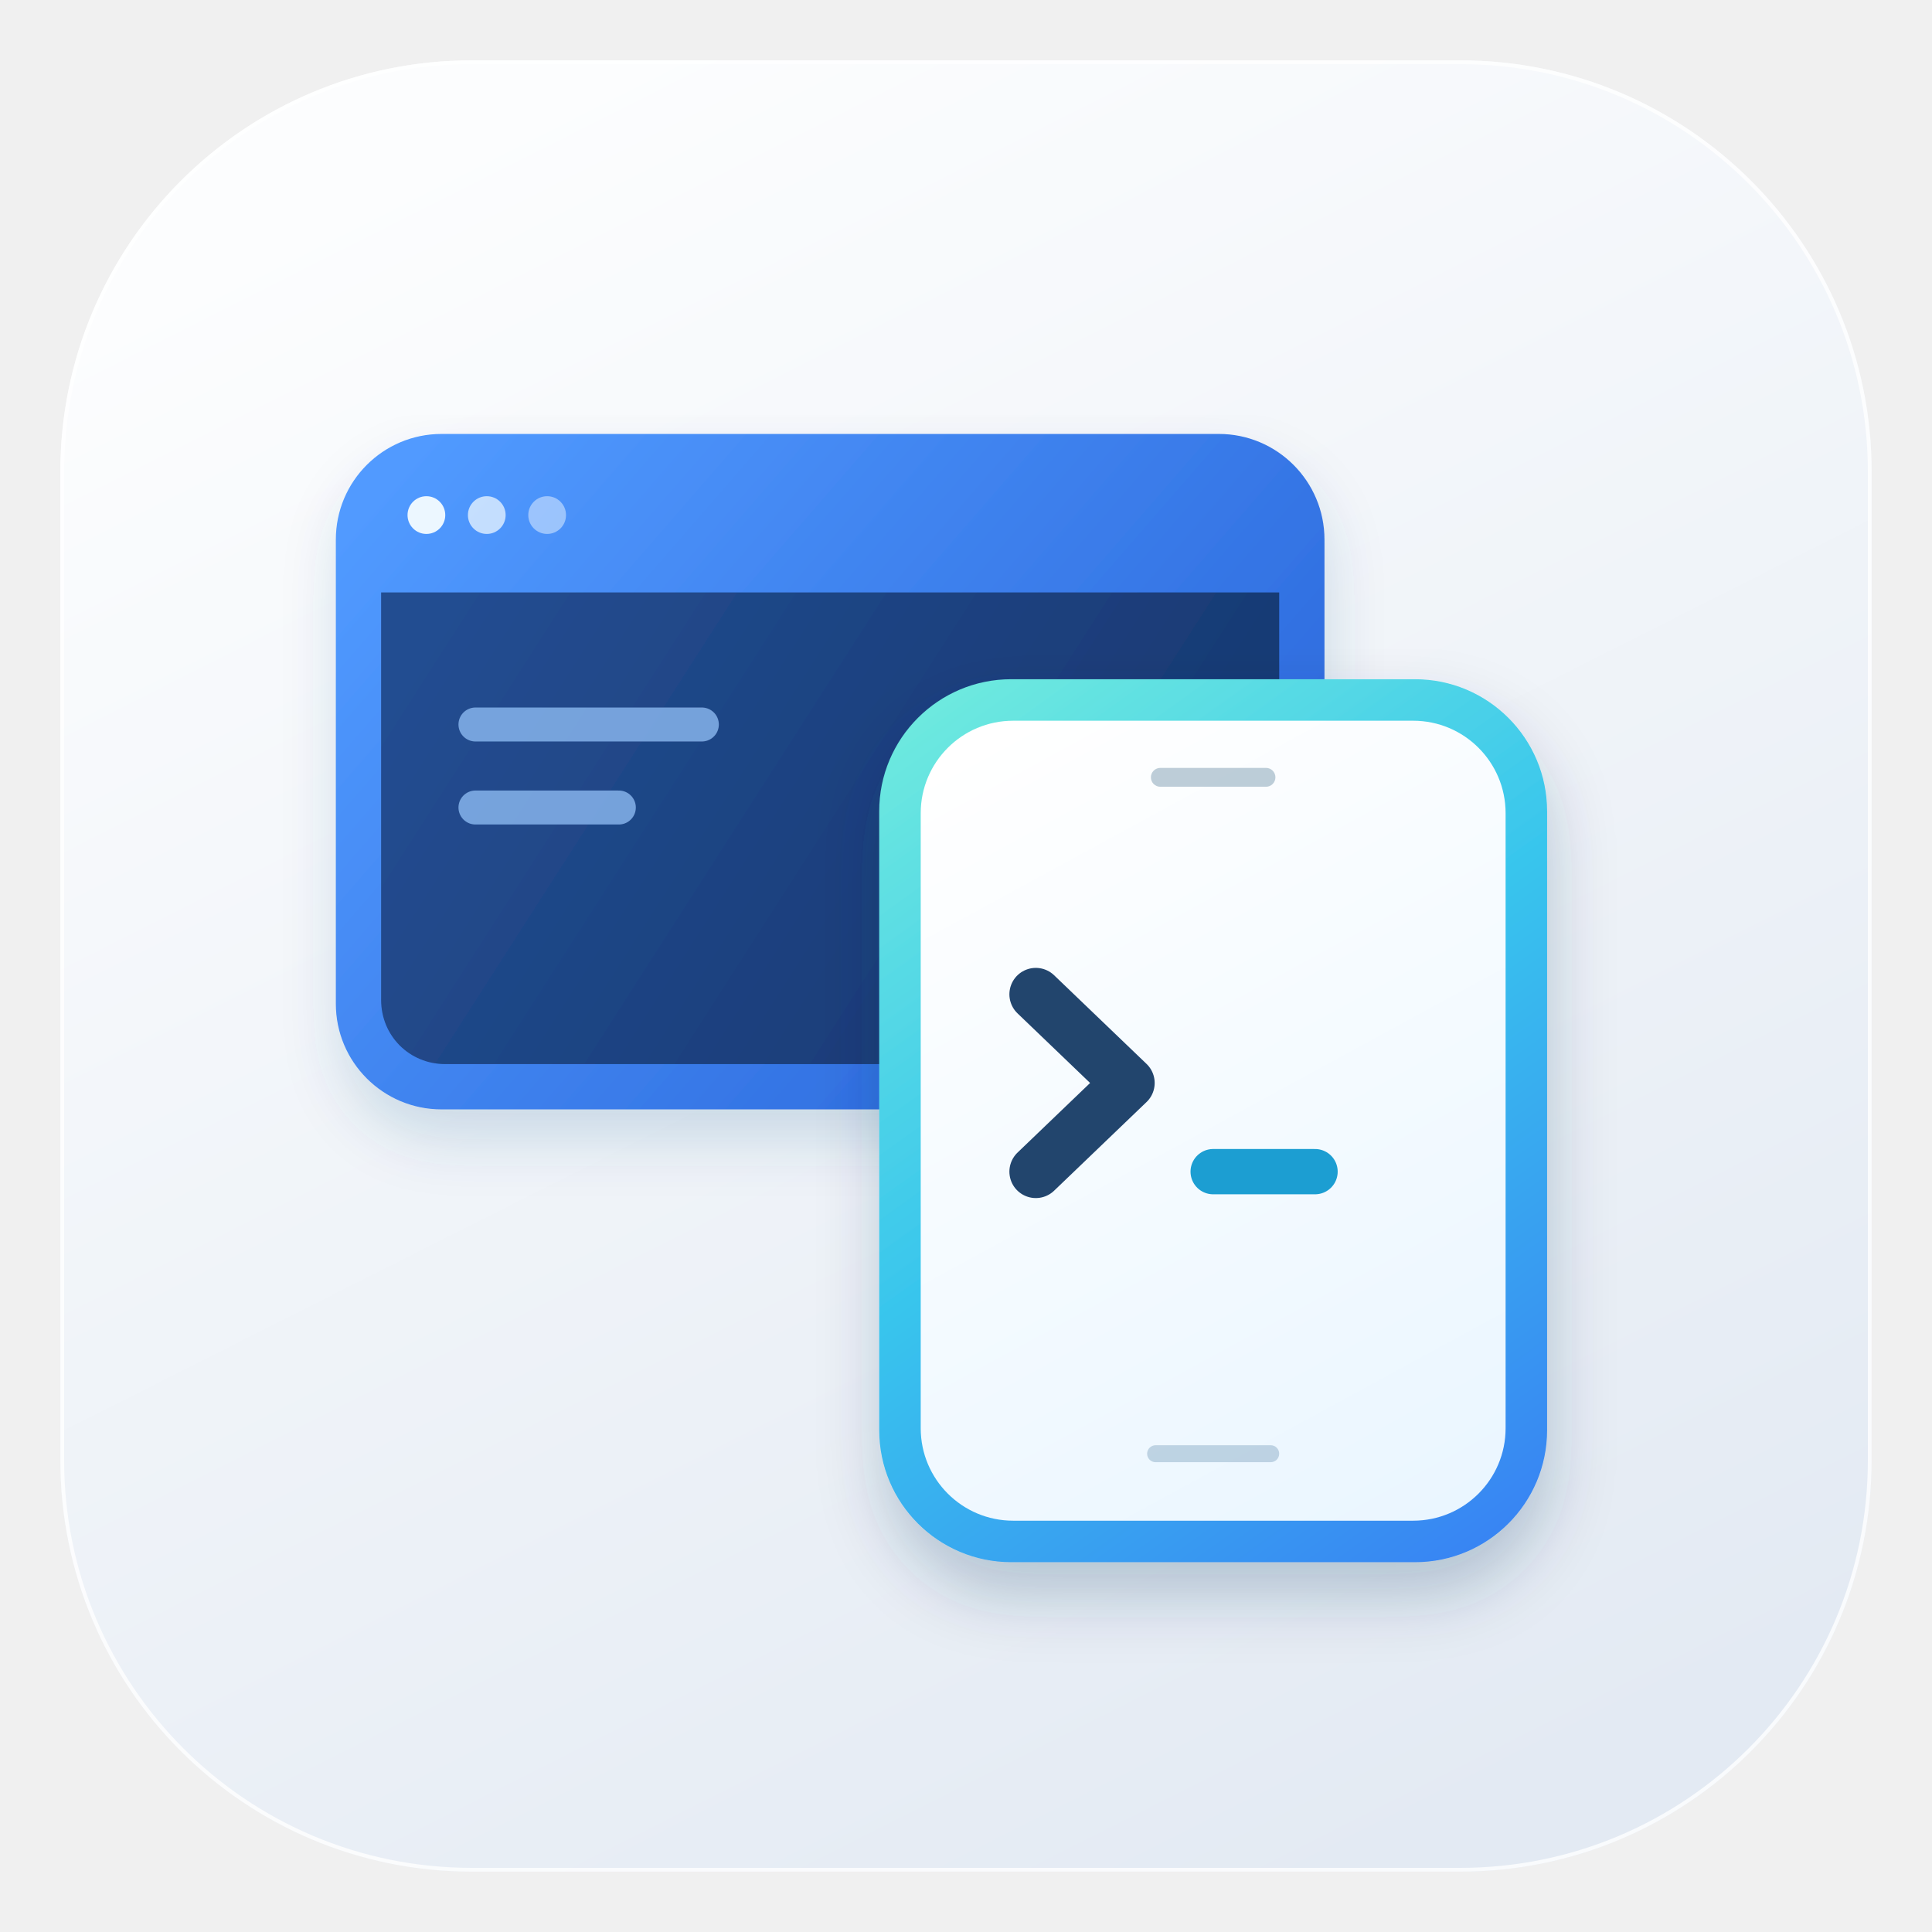
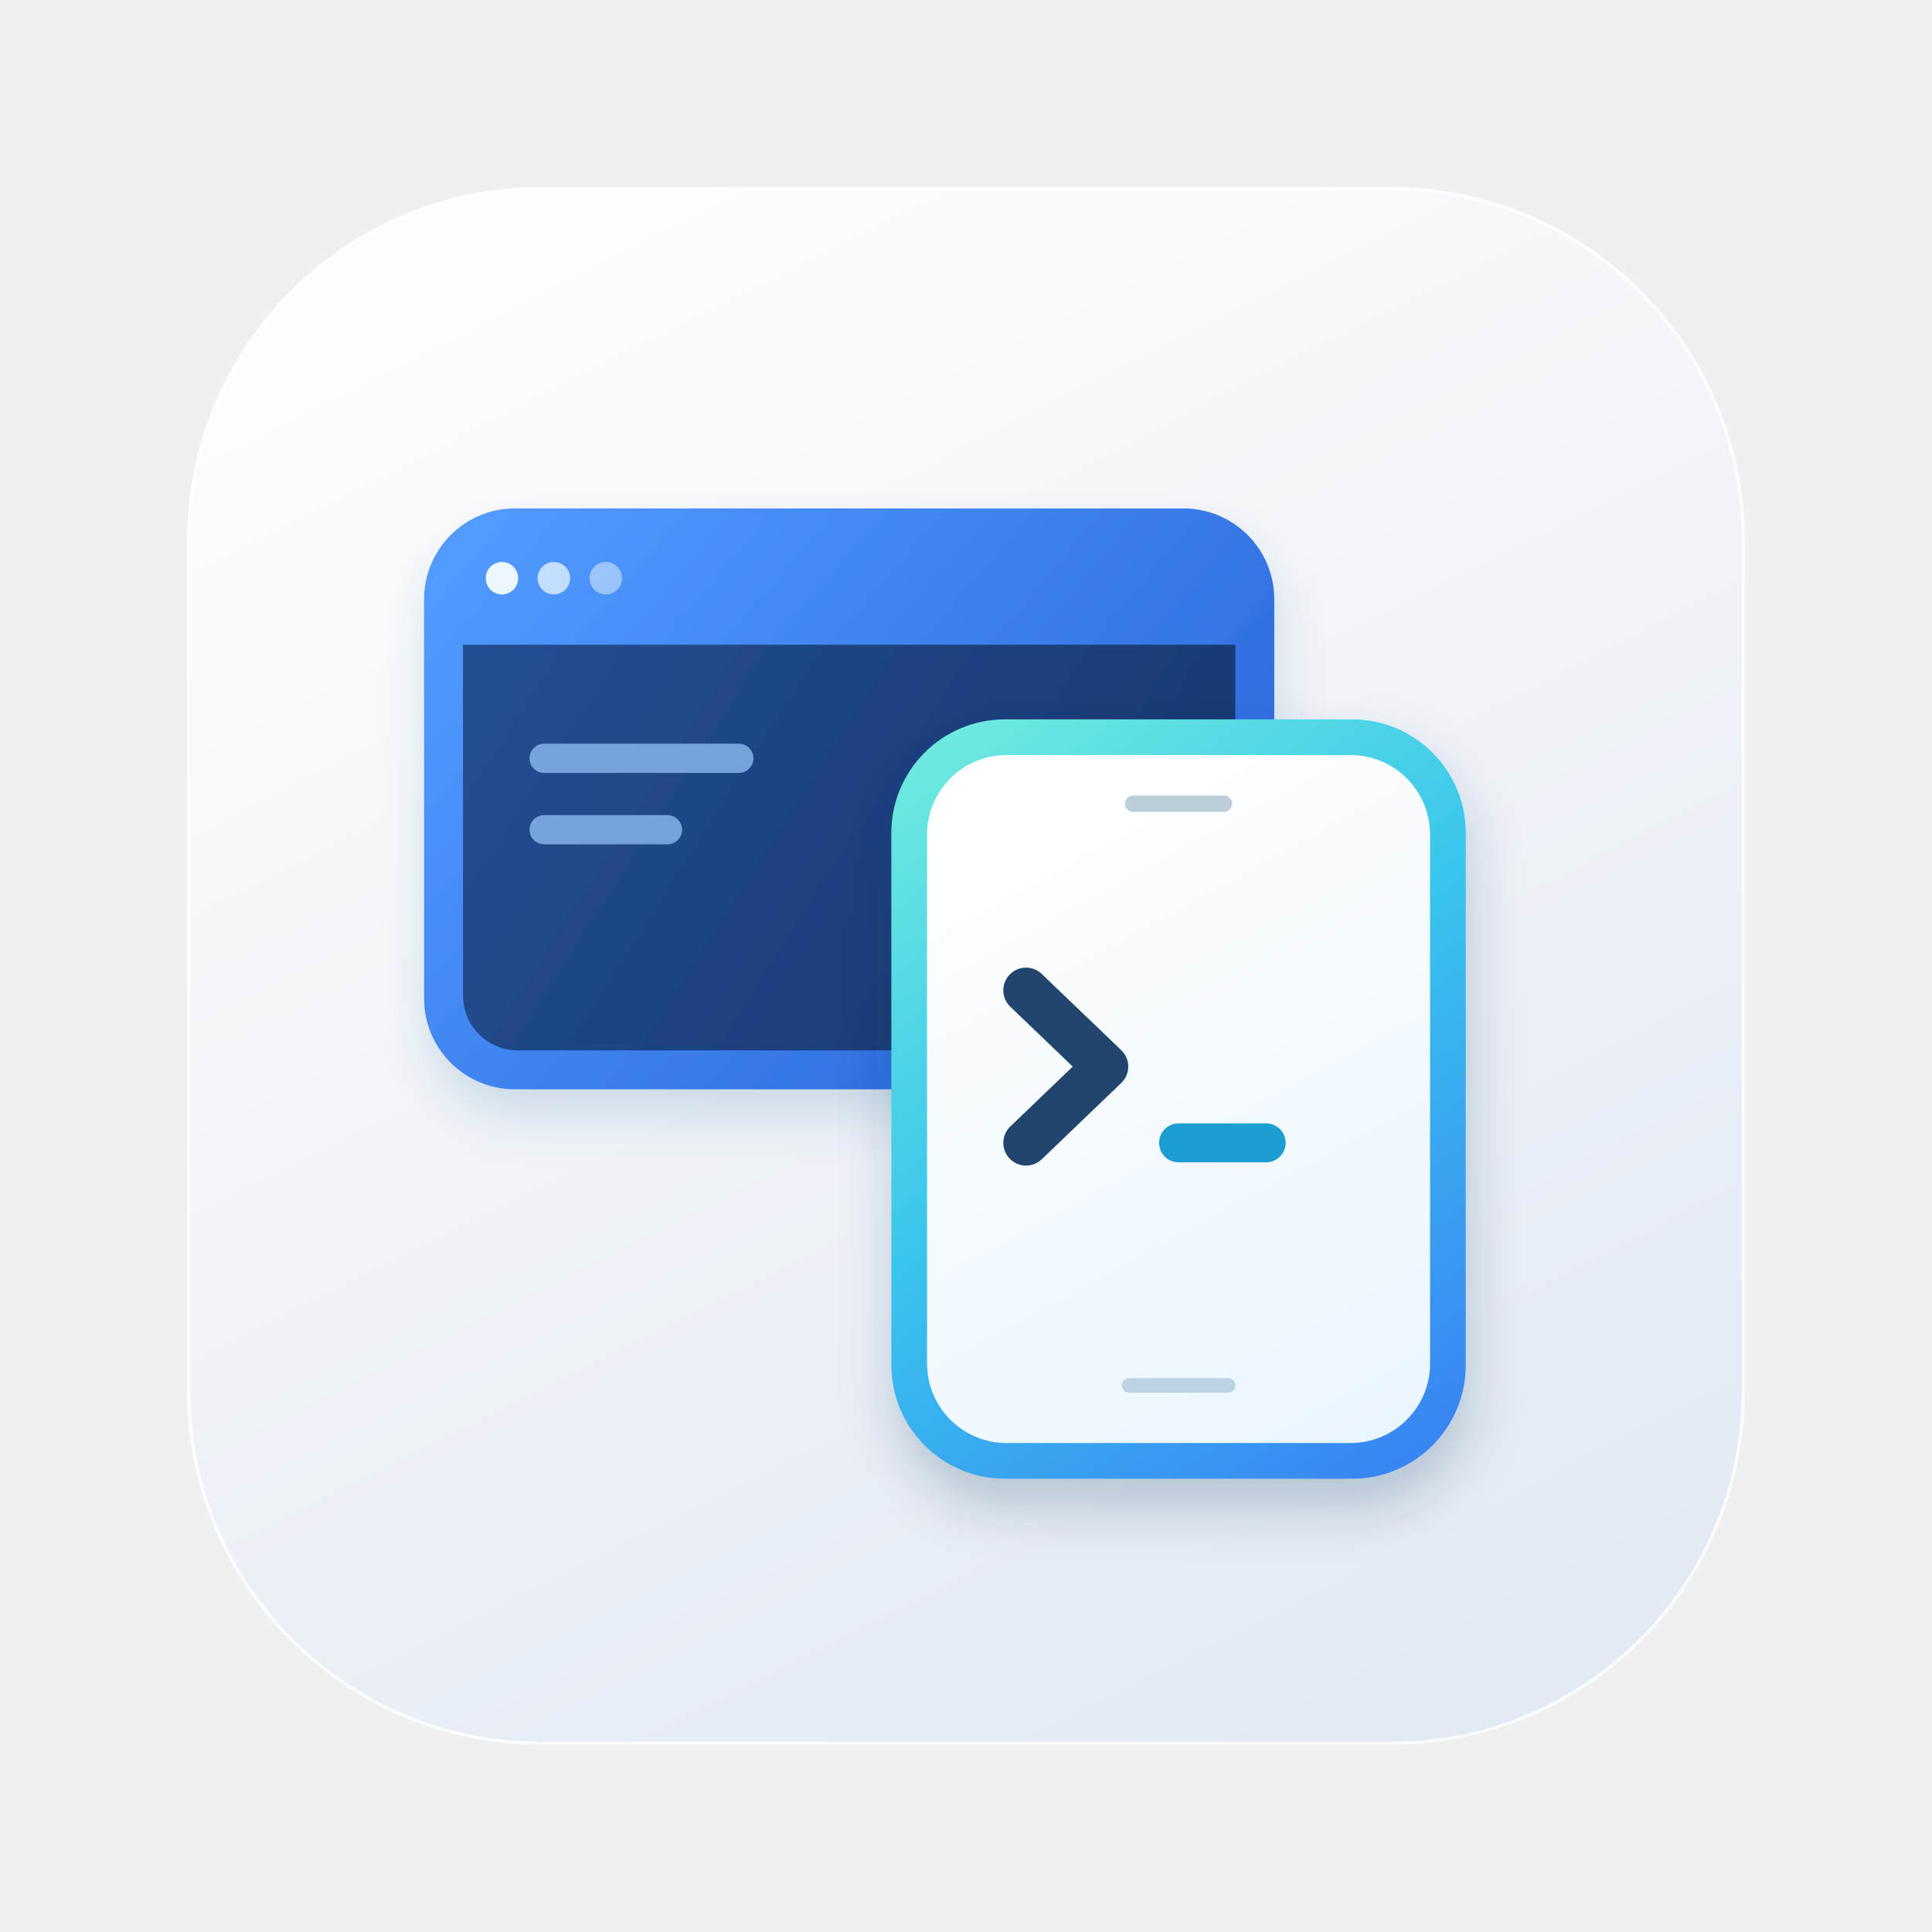
<svg xmlns="http://www.w3.org/2000/svg" width="1024" height="1024" viewBox="0 0 1024 1024" fill="none" role="img" aria-labelledby="cmb-light-title cmb-light-desc">
  <defs>
    <linearGradient id="cmb-light-tile" x1="272" y1="56" x2="740" y2="984" gradientUnits="userSpaceOnUse">
      <stop stop-color="#FCFDFE" />
      <stop offset="1" stop-color="#E3EAF3" />
    </linearGradient>
    <linearGradient id="cmb-light-window" x1="228" y1="230" x2="640" y2="588" gradientUnits="userSpaceOnUse">
      <stop stop-color="#519AFF" />
      <stop offset="1" stop-color="#2864D9" />
    </linearGradient>
    <linearGradient id="cmb-light-terminal" x1="240" y1="318" x2="630" y2="568" gradientUnits="userSpaceOnUse">
      <stop stop-color="#234D91" />
      <stop offset="1" stop-color="#16366E" />
    </linearGradient>
    <linearGradient id="cmb-light-phone" x1="490" y1="362" x2="808" y2="806" gradientUnits="userSpaceOnUse">
      <stop stop-color="#70EBDE" />
      <stop offset="0.48" stop-color="#38C5ED" />
      <stop offset="1" stop-color="#3784F3" />
    </linearGradient>
    <linearGradient id="cmb-light-screen" x1="528" y1="386" x2="758" y2="808" gradientUnits="userSpaceOnUse">
      <stop stop-color="#FFFFFF" />
      <stop offset="1" stop-color="#EAF6FF" />
    </linearGradient>
    <filter id="cmb-light-window-shadow" x="132" y="204" width="616" height="454" filterUnits="userSpaceOnUse" color-interpolation-filters="sRGB">
      <feDropShadow dy="16" stdDeviation="15" flood-color="#1A457D" flood-opacity="0.16" />
    </filter>
    <filter id="cmb-light-phone-shadow" x="414" y="326" width="458" height="572" filterUnits="userSpaceOnUse" color-interpolation-filters="sRGB">
      <feDropShadow dy="18" stdDeviation="17" flood-color="#12385F" flood-opacity="0.23" />
    </filter>
  </defs>
-   <rect x="32" y="32" width="960" height="960" rx="218" fill="url(#cmb-light-tile)" />
-   <rect x="33" y="33" width="958" height="958" rx="217" stroke="#FFFFFF" stroke-opacity="0.8" stroke-width="2" />
-   <g filter="url(#cmb-light-window-shadow)">
-     <rect x="178" y="230" width="524" height="358" rx="56" fill="url(#cmb-light-window)" />
-     <path d="M202 314H678V530C678 549 663 564 644 564H236C217 564 202 549 202 530V314Z" fill="url(#cmb-light-terminal)" />
-     <g fill="#ECF7FF">
-       <circle cx="226" cy="273" r="10" />
-       <circle cx="258" cy="273" r="10" fill-opacity="0.75" />
-       <circle cx="290" cy="273" r="10" fill-opacity="0.5" />
+   <g transform="translate(71.68 71.68) scale(0.86)">
+     <rect x="32" y="32" width="960" height="960" rx="218" fill="url(#cmb-light-tile)" />
+     <rect x="33" y="33" width="958" height="958" rx="217" stroke="#FFFFFF" stroke-opacity="0.8" stroke-width="2" />
+     <g filter="url(#cmb-light-window-shadow)">
+       <rect x="178" y="230" width="524" height="358" rx="56" fill="url(#cmb-light-window)" />
+       <path d="M202 314H678V530C678 549 663 564 644 564H236C217 564 202 549 202 530V314Z" fill="url(#cmb-light-terminal)" />
+       <g fill="#ECF7FF">
+         <circle cx="226" cy="273" r="10" />
+         <circle cx="258" cy="273" r="10" fill-opacity="0.75" />
+         <circle cx="290" cy="273" r="10" fill-opacity="0.5" />
+       </g>
+       <path d="M252 384H372M252 428H328" stroke="#9AC9FF" stroke-width="18" stroke-linecap="round" opacity="0.7" />
    </g>
-     <path d="M252 384H372M252 428H328" stroke="#9AC9FF" stroke-width="18" stroke-linecap="round" opacity="0.7" />
-   </g>
-   <g filter="url(#cmb-light-phone-shadow)">
-     <rect x="466" y="360" width="354" height="468" rx="70" fill="url(#cmb-light-phone)" />
-     <rect x="488" y="382" width="310" height="424" rx="49" fill="url(#cmb-light-screen)" />
-     <rect x="610" y="407" width="66" height="10" rx="5" fill="#366685" fill-opacity="0.32" />
-     <path d="M549 527L598 574L549 621" stroke="#21446D" stroke-width="28" stroke-linecap="round" stroke-linejoin="round" />
-     <path d="M643 621H697" stroke="#1B9ED2" stroke-width="24" stroke-linecap="round" />
-     <rect x="608" y="766" width="70" height="9" rx="4.5" fill="#7096B7" fill-opacity="0.38" />
+     <g filter="url(#cmb-light-phone-shadow)">
+       <rect x="466" y="360" width="354" height="468" rx="70" fill="url(#cmb-light-phone)" />
+       <rect x="488" y="382" width="310" height="424" rx="49" fill="url(#cmb-light-screen)" />
+       <rect x="610" y="407" width="66" height="10" rx="5" fill="#366685" fill-opacity="0.32" />
+       <path d="M549 527L598 574L549 621" stroke="#21446D" stroke-width="28" stroke-linecap="round" stroke-linejoin="round" />
+       <path d="M643 621H697" stroke="#1B9ED2" stroke-width="24" stroke-linecap="round" />
+       <rect x="608" y="766" width="70" height="9" rx="4.5" fill="#7096B7" fill-opacity="0.38" />
+     </g>
  </g>
</svg>
